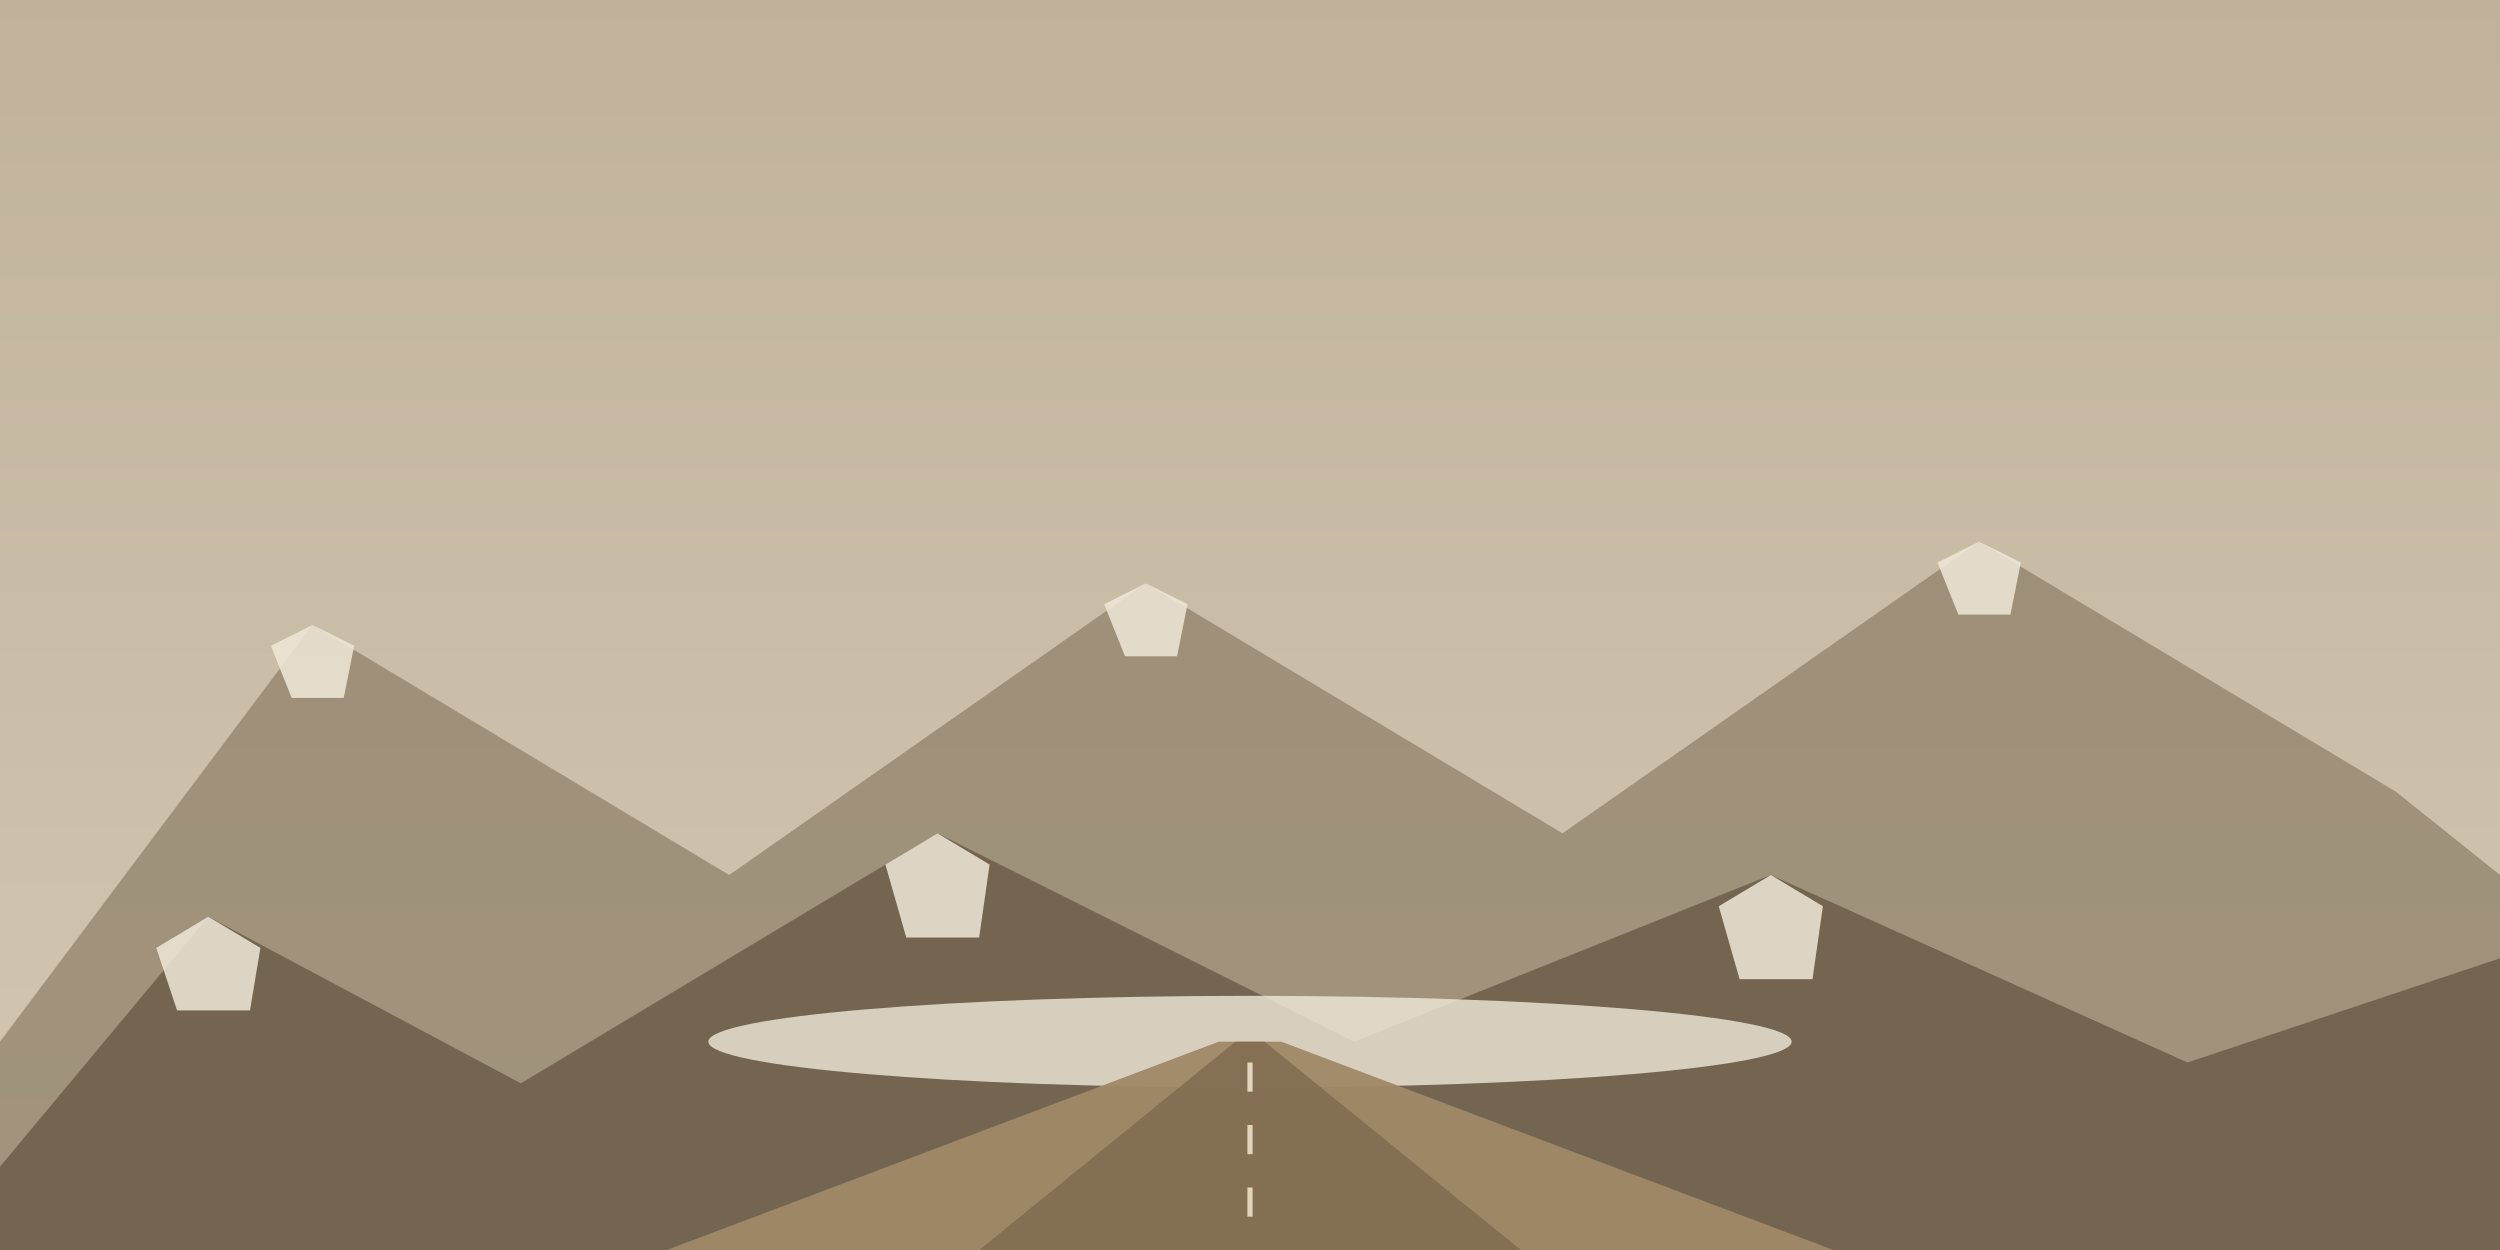
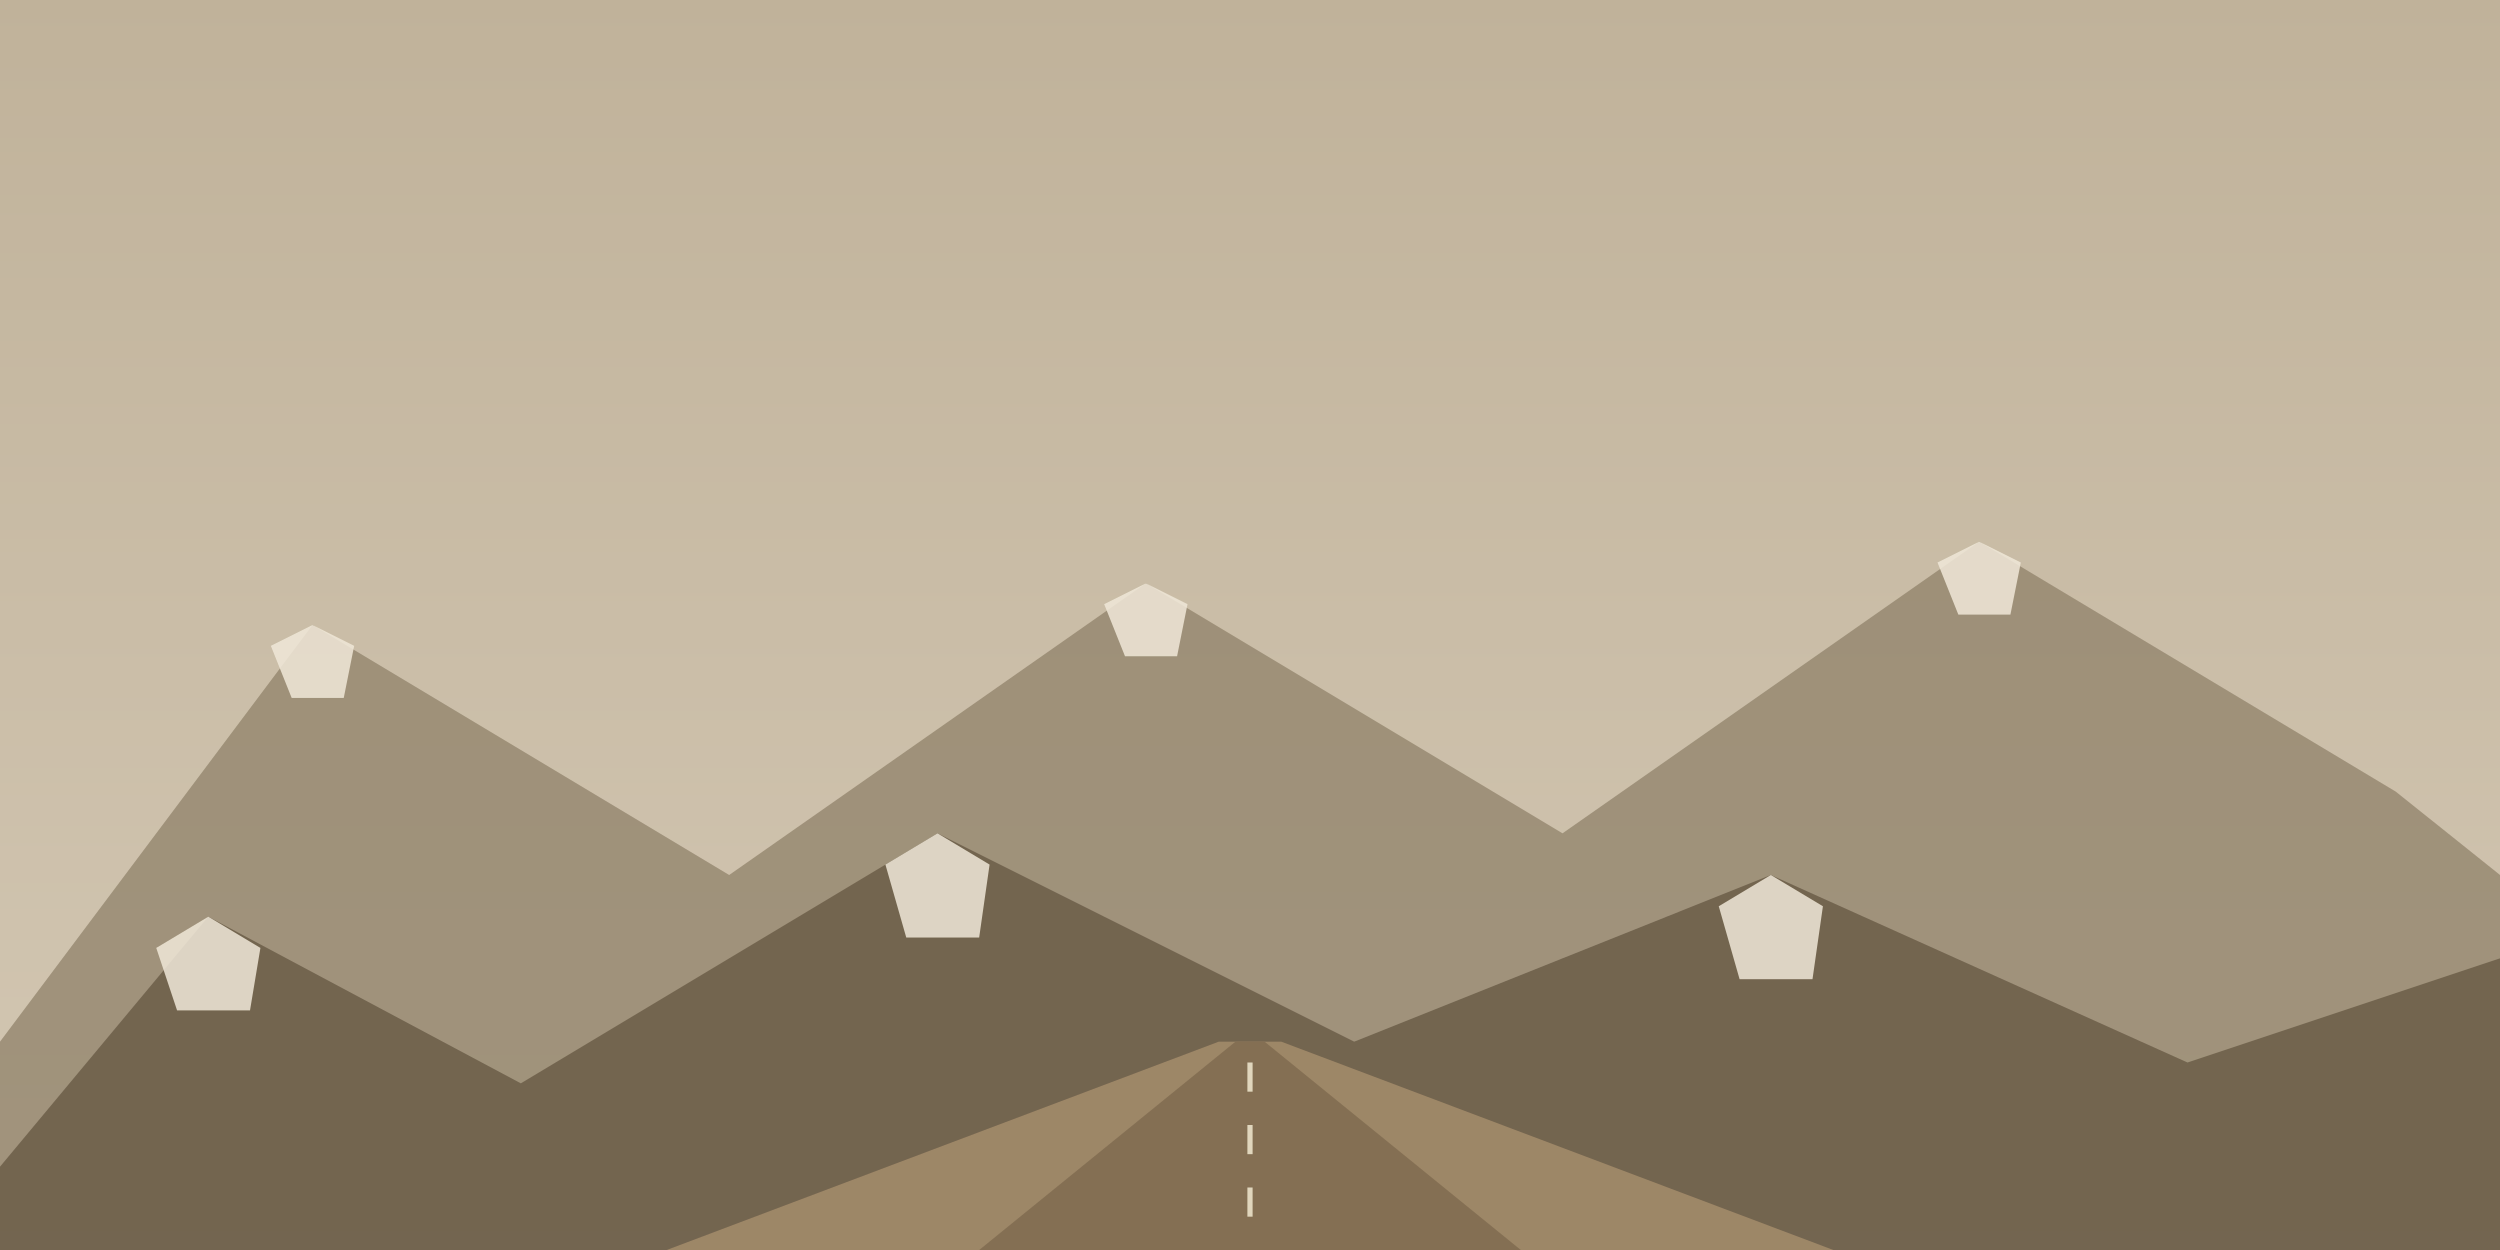
<svg xmlns="http://www.w3.org/2000/svg" viewBox="0 0 1200 600" preserveAspectRatio="xMidYMax slice">
  <defs>
    <linearGradient id="msky" x1="0" y1="0" x2="0" y2="1">
      <stop offset="0" stop-color="#c0b29a" />
      <stop offset="1" stop-color="#d4c8b4" />
    </linearGradient>
    <style>
      .road-stripe { animation: road-flow 1.4s linear infinite; }
      @keyframes road-flow { to { stroke-dashoffset: -30; } }
    </style>
  </defs>
  <rect width="1200" height="600" fill="url(#msky)" />
  <polygon points="0,500 150,300 350,420 550,280 750,400 950,260 1150,380 1200,420 1200,600 0,600" fill="#8b7d65" opacity="0.7" />
  <polygon points="130,310 150,300 170,310 165,335 140,335" fill="#f0e8d8" opacity="0.85" />
  <polygon points="530,290 550,280 570,290 565,315 540,315" fill="#f0e8d8" opacity="0.85" />
  <polygon points="930,270 950,260 970,270 965,295 940,295" fill="#f0e8d8" opacity="0.85" />
  <polygon points="0,560 100,440 250,520 450,400 650,500 850,420 1050,510 1200,460 1200,600 0,600" fill="#6b5d48" opacity="0.85" />
  <polygon points="75,455 100,440 125,455 120,485 85,485" fill="#f0e8d8" opacity="0.85" />
  <polygon points="425,415 450,400 475,415 470,450 435,450" fill="#f0e8d8" opacity="0.85" />
  <polygon points="825,435 850,420 875,435 870,470 835,470" fill="#f0e8d8" opacity="0.85" />
-   <ellipse cx="600" cy="500" rx="260" ry="22" fill="#f0e8d8" opacity="0.8" />
  <polygon points="585,500 615,500 880,600 320,600" fill="#a08868" opacity="0.95" />
  <polygon points="593,500 607,500 730,600 470,600" fill="#806b50" opacity="0.85" />
  <line class="road-stripe" x1="600" y1="510" x2="600" y2="600" stroke="#f0e8d0" stroke-width="2.5" stroke-dasharray="14,16" opacity="0.85" />
</svg>
